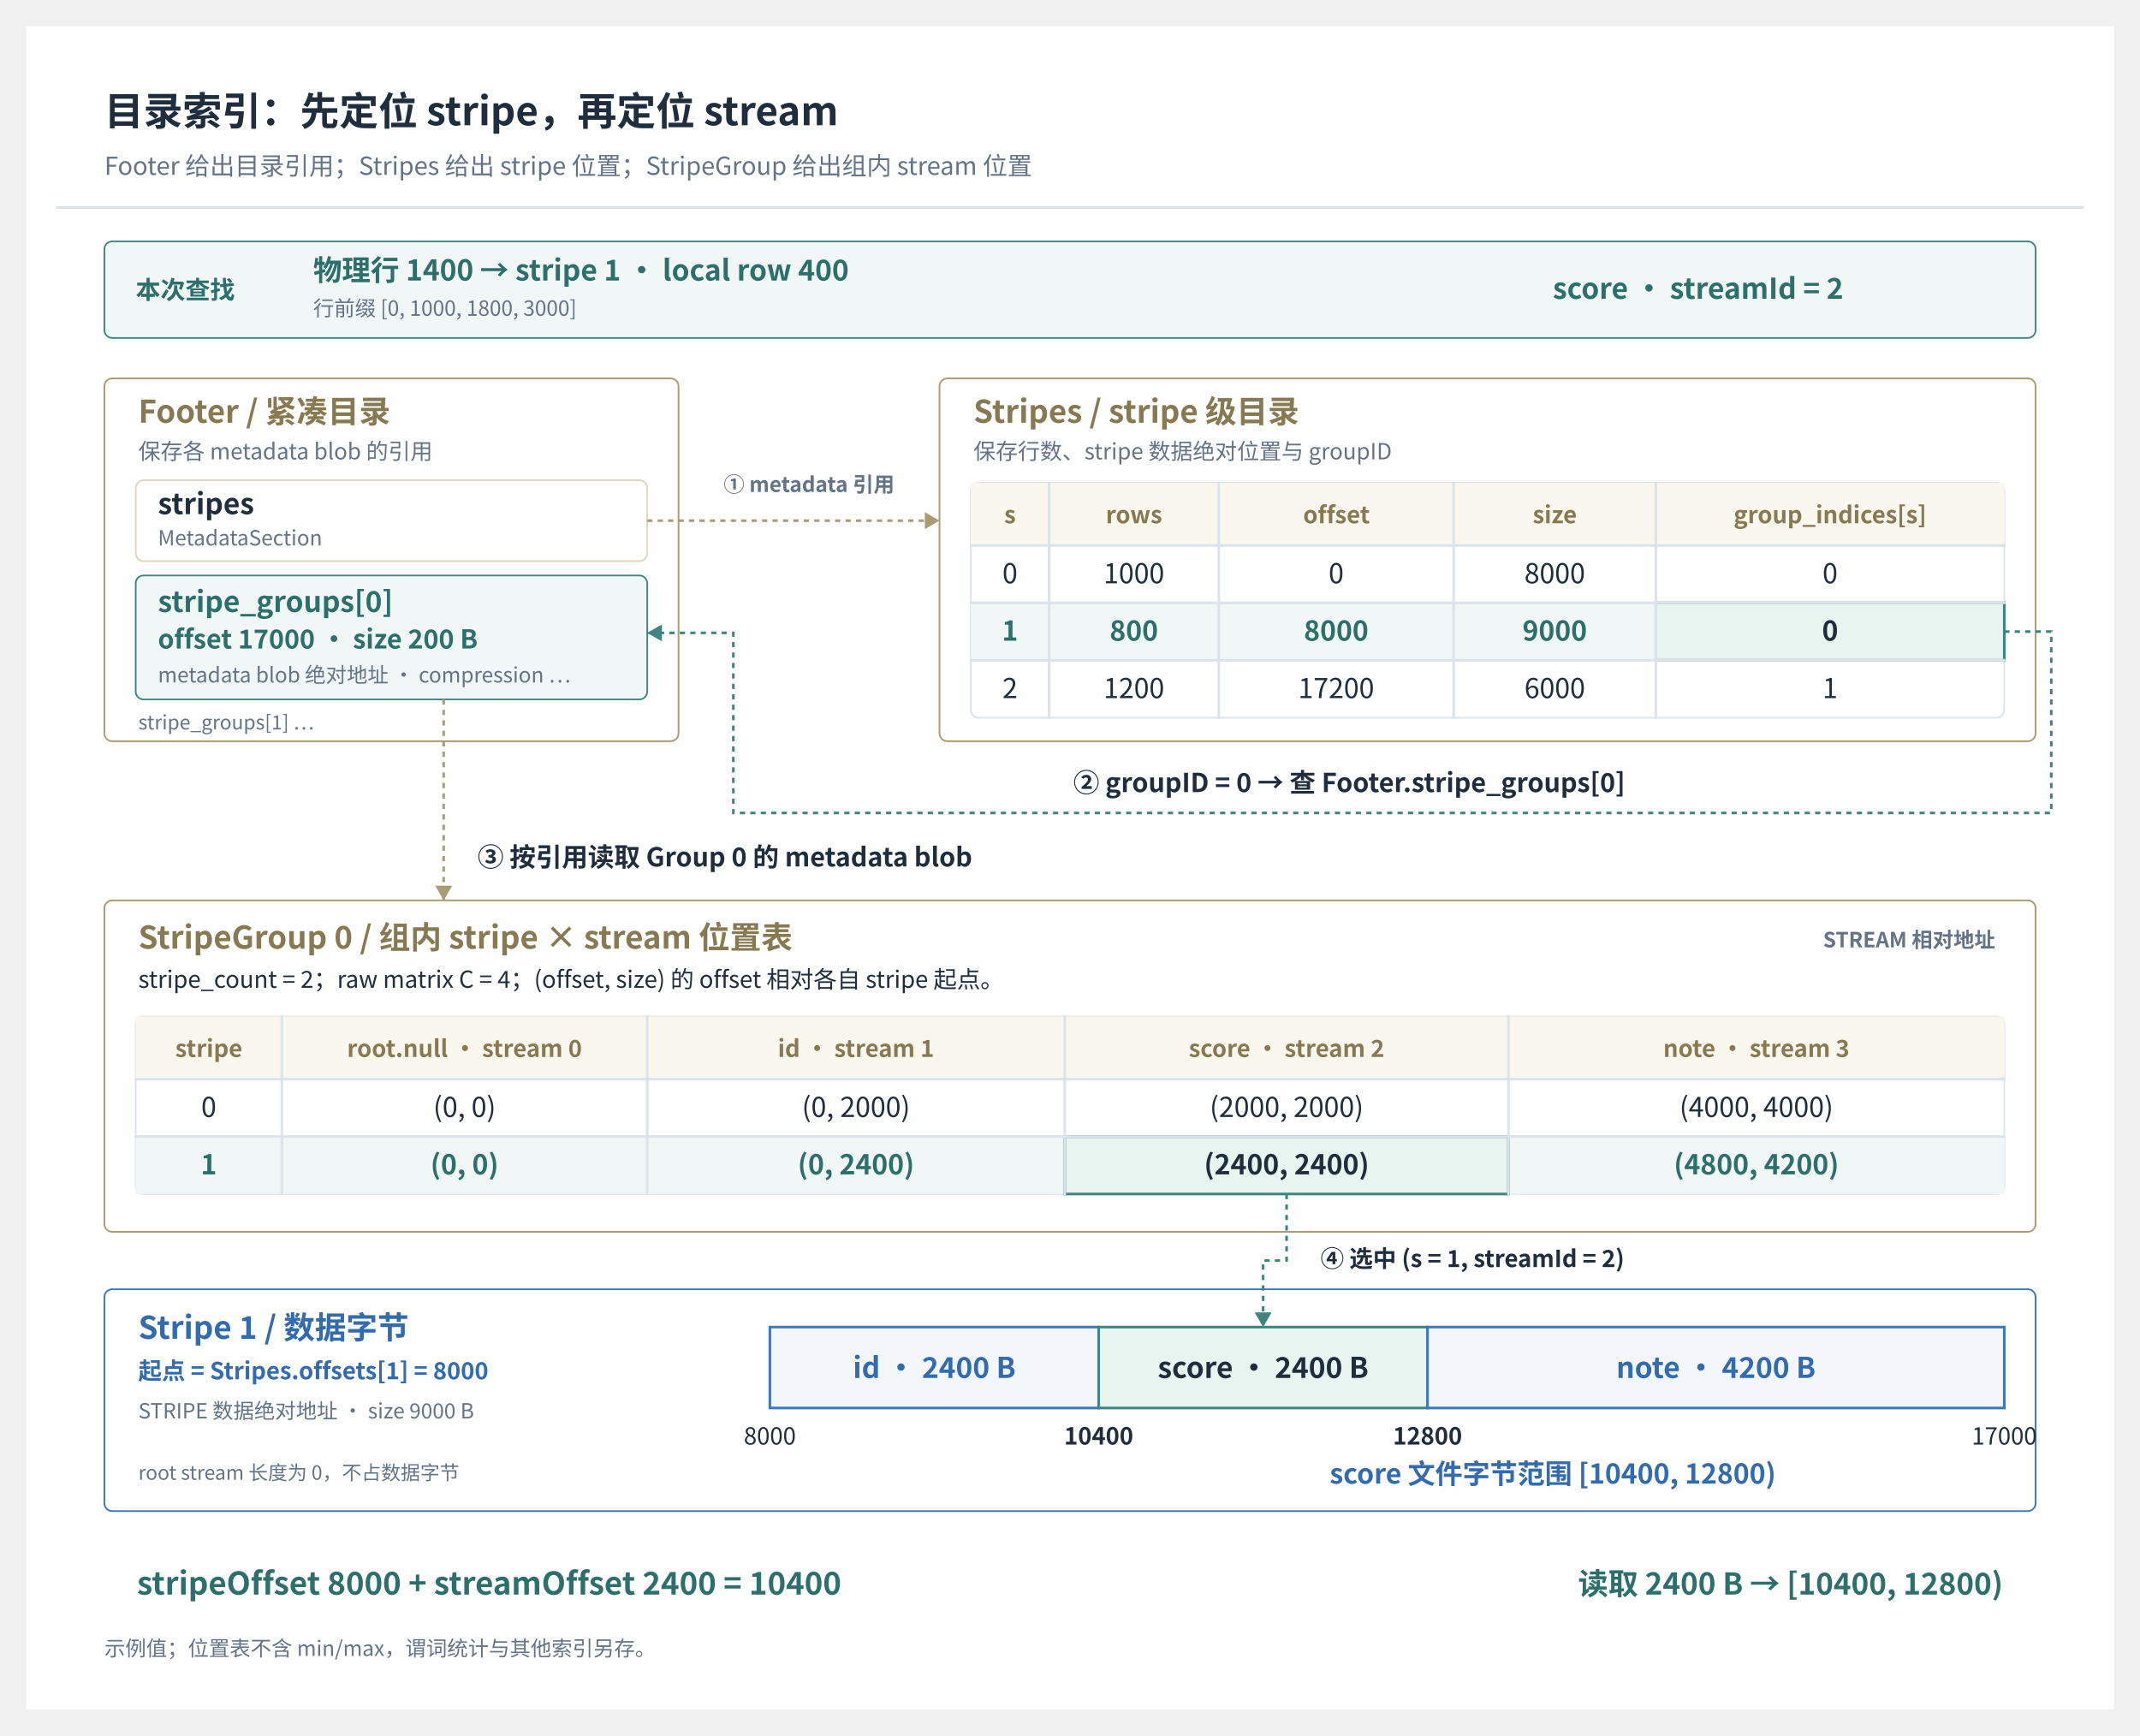
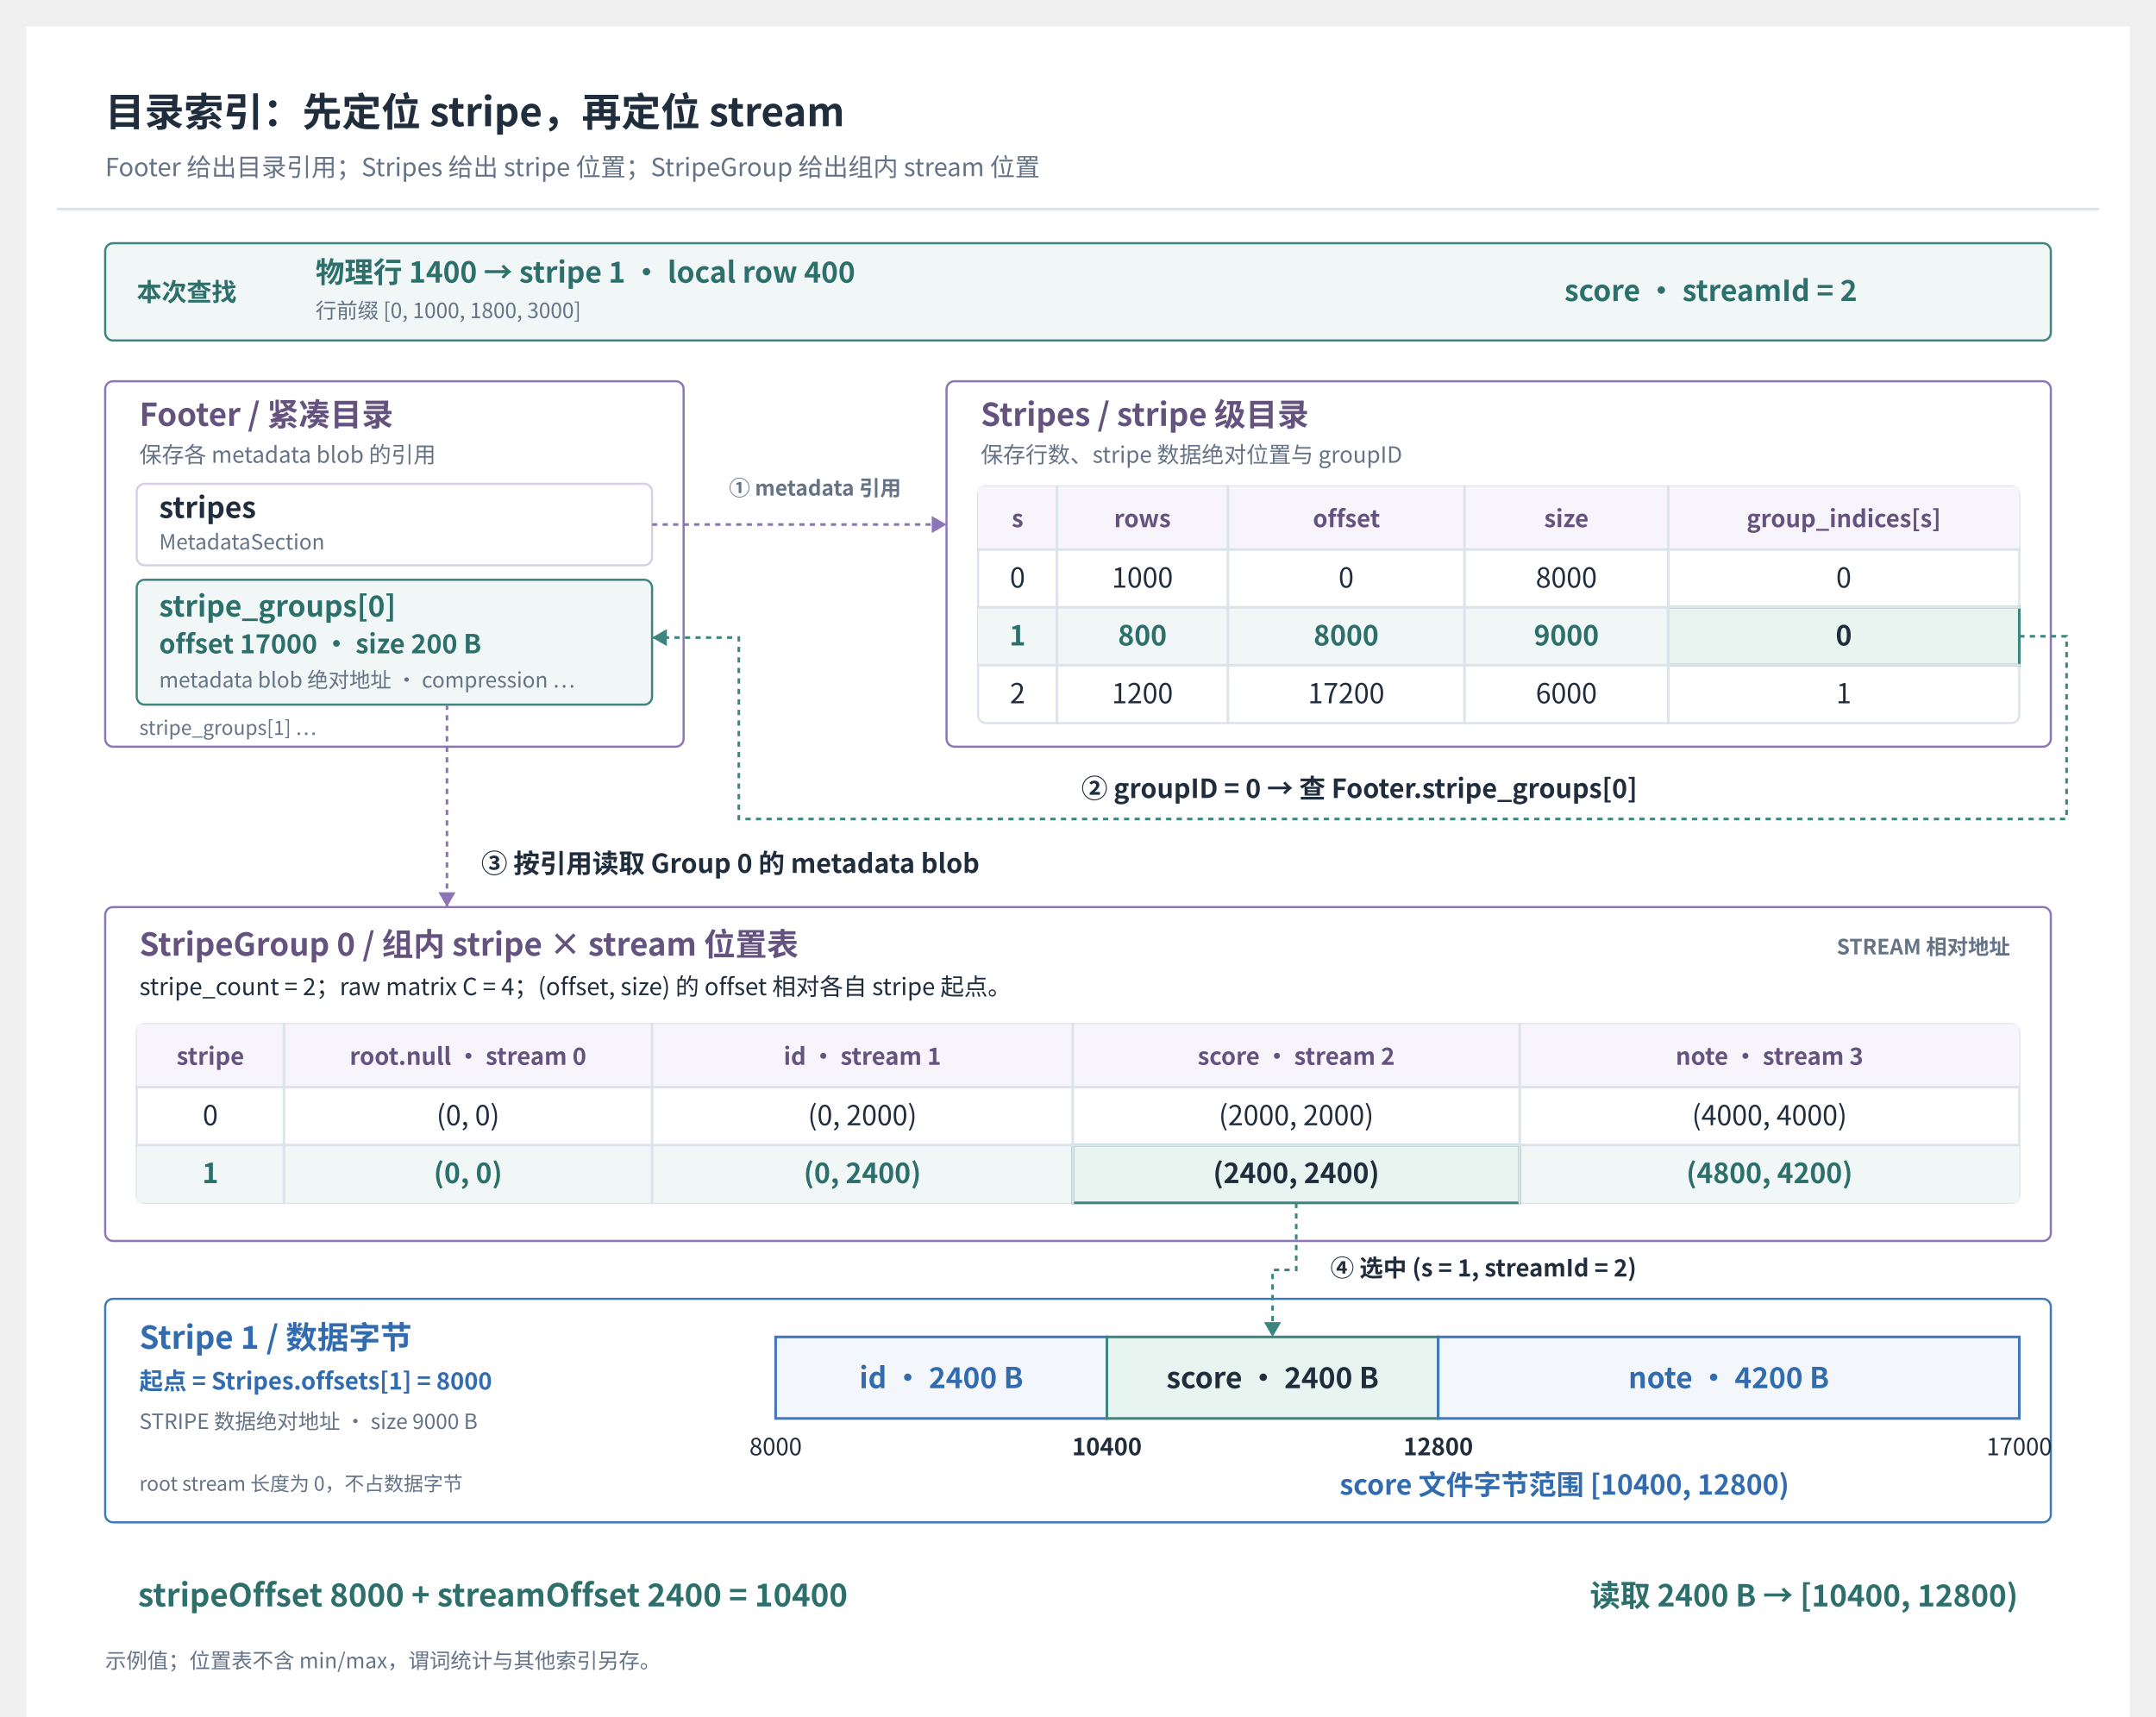
- <svg xmlns="http://www.w3.org/2000/svg" width="1640" height="1330" viewBox="-20 -20 1640 1330" role="img">
+ <svg xmlns="http://www.w3.org/2000/svg" width="1640" height="1306" viewBox="-20 -20 1640 1306" role="img">
  <defs>
    <marker id="connector-arrow-0" markerUnits="userSpaceOnUse" markerWidth="40" markerHeight="40" refX="11.258" refY="0" orient="auto" overflow="visible">
-       <path fill="#ac9c76" stroke="none" d="M 11.258 0 L 0 -6.5 L 0 6.5 Z" />
+       <path fill="#8d76b7" stroke="none" d="M 11.258 0 L 0 -6.5 L 0 6.5 Z" />
    </marker>
    <marker id="connector-arrow-1" markerUnits="userSpaceOnUse" markerWidth="40" markerHeight="40" refX="11.258" refY="0" orient="auto" overflow="visible">
      <path fill="#3e8580" stroke="none" d="M 11.258 0 L 0 -6.5 L 0 6.5 Z" />
    </marker>
    <marker id="connector-arrow-2" markerUnits="userSpaceOnUse" markerWidth="40" markerHeight="40" refX="11.258" refY="0" orient="auto" overflow="visible">
-       <path fill="#ac9c76" stroke="none" d="M 11.258 0 L 0 -6.5 L 0 6.5 Z" />
+       <path fill="#8d76b7" stroke="none" d="M 11.258 0 L 0 -6.5 L 0 6.5 Z" />
    </marker>
    <marker id="connector-arrow-3" markerUnits="userSpaceOnUse" markerWidth="40" markerHeight="40" refX="11.258" refY="0" orient="auto" overflow="visible">
      <path fill="#3e8580" stroke="none" d="M 11.258 0 L 0 -6.5 L 0 6.5 Z" />
    </marker>
  </defs>
  <g id="o1:144" transform="translate(0, 0)">
    <rect x="0" y="0" width="1600" height="1290" fill="white" stroke="none" stroke-width="0" rx="0" ry="0" />
  </g>
  <g id="o1:145" transform="translate(24, 24)">
    <rect x="0" y="0" width="1552" height="1242" fill="white" stroke="none" stroke-width="1" rx="6" ry="6" />
  </g>
  <g id="o1:146" transform="translate(25, 25)">
    <rect x="0" y="0" width="1550" height="114" fill="#ffffff" stroke="none" stroke-width="0" rx="0" ry="0" />
  </g>
  <g id="o1:147" transform="translate(60, 165)">
-     <rect x="0" y="0" width="1480" height="74" fill="#f0f7f6" stroke="#3e8580" stroke-width="1.25" rx="6" ry="6" />
+     <rect x="0" y="0" width="1480" height="74" fill="#f0f7f6" stroke="#3e8580" stroke-width="1.65" rx="6" ry="6" />
  </g>
  <g id="o1:148" transform="translate(60, 165)">
    <rect x="0" y="0" width="6" height="74" fill="none" stroke="none" stroke-width="0" rx="2" ry="2" />
  </g>
  <g id="o1:149" transform="translate(60, 270)">
-     <rect x="0" y="0" width="440" height="278" fill="white" stroke="#ac9c76" stroke-width="1.3" rx="6" ry="6" />
+     <rect x="0" y="0" width="440" height="278" fill="white" stroke="#8d76b7" stroke-width="1.65" rx="6" ry="6" />
  </g>
  <g id="o1:150" transform="translate(60, 270)">
    <rect x="0" y="0" width="6" height="278" fill="none" stroke="none" stroke-width="0" rx="2" ry="2" />
  </g>
  <g id="o1:151" transform="translate(84, 348)">
-     <rect x="0" y="0" width="392" height="62" fill="#ffffff" stroke="#ded5bd" stroke-width="1.25" rx="6" ry="6" />
+     <rect x="0" y="0" width="392" height="62" fill="#ffffff" stroke="#d8cfe6" stroke-width="1.65" rx="6" ry="6" />
  </g>
  <g id="o1:152" transform="translate(84, 421)">
-     <rect x="0" y="0" width="392" height="95" fill="#f0f7f6" stroke="#3e8580" stroke-width="1.25" rx="6" ry="6" />
+     <rect x="0" y="0" width="392" height="95" fill="#f0f7f6" stroke="#3e8580" stroke-width="1.65" rx="6" ry="6" />
  </g>
  <g id="o1:153" transform="translate(700, 270)">
-     <rect x="0" y="0" width="840" height="278" fill="white" stroke="#ac9c76" stroke-width="1.3" rx="6" ry="6" />
+     <rect x="0" y="0" width="840" height="278" fill="white" stroke="#8d76b7" stroke-width="1.65" rx="6" ry="6" />
  </g>
  <g id="o1:154" transform="translate(700, 270)">
    <rect x="0" y="0" width="6" height="278" fill="none" stroke="none" stroke-width="0" rx="2" ry="2" />
  </g>
  <g id="o1:155" transform="translate(724, 350)">
-     <rect x="0" y="0" width="792" height="180" fill="white" stroke="#dce3ea" stroke-width="1.3" rx="6" ry="6" />
+     <rect x="0" y="0" width="792" height="180" fill="white" stroke="#dce3ea" stroke-width="1.65" rx="6" ry="6" />
  </g>
  <g id="o1:156" transform="translate(724, 350)">
-     <rect x="0" y="0" width="792" height="48" fill="#faf7ef" stroke="none" stroke-width="0" rx="0" ry="0" />
+     <rect x="0" y="0" width="792" height="48" fill="#f7f4fb" stroke="none" stroke-width="0" rx="0" ry="0" />
  </g>
  <g id="o1:157" transform="translate(724, 442)">
    <rect x="0" y="0" width="792" height="44" fill="#f0f7f6" stroke="none" stroke-width="0" rx="0" ry="0" />
  </g>
  <g id="o1:158" transform="translate(1249, 442)">
    <rect x="0" y="0" width="267" height="44" fill="#e8f4ef" stroke="#3e8580" stroke-width="2.0" rx="0" ry="0" />
  </g>
  <g id="o1:159" transform="translate(60, 670)">
-     <rect x="0" y="0" width="1480" height="254" fill="white" stroke="#ac9c76" stroke-width="1.3" rx="6" ry="6" />
+     <rect x="0" y="0" width="1480" height="254" fill="white" stroke="#8d76b7" stroke-width="1.65" rx="6" ry="6" />
  </g>
  <g id="o1:160" transform="translate(60, 670)">
    <rect x="0" y="0" width="6" height="254" fill="none" stroke="none" stroke-width="0" rx="2" ry="2" />
  </g>
  <g id="o1:161" transform="translate(84, 759)">
-     <rect x="0" y="0" width="1432" height="136" fill="white" stroke="#dce3ea" stroke-width="1.3" rx="6" ry="6" />
+     <rect x="0" y="0" width="1432" height="136" fill="white" stroke="#dce3ea" stroke-width="1.65" rx="6" ry="6" />
  </g>
  <g id="o1:162" transform="translate(84, 759)">
-     <rect x="0" y="0" width="1432" height="48" fill="#faf7ef" stroke="none" stroke-width="0" rx="0" ry="0" />
+     <rect x="0" y="0" width="1432" height="48" fill="#f7f4fb" stroke="none" stroke-width="0" rx="0" ry="0" />
  </g>
  <g id="o1:163" transform="translate(84, 851)">
    <rect x="0" y="0" width="1432" height="44" fill="#f0f7f6" stroke="none" stroke-width="0" rx="0" ry="0" />
  </g>
  <g id="o1:164" transform="translate(796, 851)">
    <rect x="0" y="0" width="340" height="44" fill="#e8f4ef" stroke="#3e8580" stroke-width="2.0" rx="0" ry="0" />
  </g>
  <g id="o1:165" transform="translate(60, 968)">
-     <rect x="0" y="0" width="1480" height="170" fill="white" stroke="#4078bd" stroke-width="1.3" rx="6" ry="6" />
+     <rect x="0" y="0" width="1480" height="170" fill="white" stroke="#4078bd" stroke-width="1.65" rx="6" ry="6" />
  </g>
  <g id="o1:166" transform="translate(60, 968)">
    <rect x="0" y="0" width="6" height="170" fill="none" stroke="none" stroke-width="0" rx="2" ry="2" />
  </g>
  <g id="o1:167" transform="translate(570, 997)">
    <rect x="0" y="0" width="252" height="62" fill="#f3f7fc" stroke="#4078bd" stroke-width="2.0" rx="0" ry="0" />
  </g>
  <g id="o1:168" transform="translate(822, 997)">
    <rect x="0" y="0" width="252" height="62" fill="#e8f4ef" stroke="#3e8580" stroke-width="2.0" rx="0" ry="0" />
  </g>
  <g id="o1:169" transform="translate(1074, 997)">
    <rect x="0" y="0" width="442" height="62" fill="#f3f7fc" stroke="#4078bd" stroke-width="2.0" rx="0" ry="0" />
  </g>
  <g id="o1:170" transform="translate(60, 1161)">
    <rect x="0" y="0" width="1480" height="63" fill="white" stroke="none" stroke-width="1" rx="6" ry="6" />
  </g>
  <g id="o1:171" transform="translate(60, 1161)">
    <rect x="0" y="0" width="6" height="63" fill="none" stroke="none" stroke-width="0" rx="2" ry="2" />
  </g>
  <g id="c1:119" transform="translate(24, 139)">
    <path fill="none" stroke="#dce3ea" stroke-width="2.0" stroke-linecap="round" stroke-linejoin="round" d="M 0 0 L 1552 0" />
  </g>
  <g id="c1:120" transform="translate(724, 398)">
    <path fill="none" stroke="#dce3ea" stroke-width="2.0" stroke-linecap="round" stroke-linejoin="round" d="M 0 0 L 792 0" />
  </g>
  <g id="c1:121" transform="translate(724, 442)">
    <path fill="none" stroke="#dce3ea" stroke-width="2.0" stroke-linecap="round" stroke-linejoin="round" d="M 0 0 L 792 0" />
  </g>
  <g id="c1:122" transform="translate(724, 486)">
    <path fill="none" stroke="#dce3ea" stroke-width="2.0" stroke-linecap="round" stroke-linejoin="round" d="M 0 0 L 792 0" />
  </g>
  <g id="c1:123" transform="translate(784, 350)">
    <path fill="none" stroke="#dce3ea" stroke-width="2.0" stroke-linecap="round" stroke-linejoin="round" d="M 0 0 L 0 180" />
  </g>
  <g id="c1:124" transform="translate(914, 350)">
    <path fill="none" stroke="#dce3ea" stroke-width="2.0" stroke-linecap="round" stroke-linejoin="round" d="M 0 0 L 0 180" />
  </g>
  <g id="c1:125" transform="translate(1094, 350)">
    <path fill="none" stroke="#dce3ea" stroke-width="2.0" stroke-linecap="round" stroke-linejoin="round" d="M 0 0 L 0 180" />
  </g>
  <g id="c1:126" transform="translate(1249, 350)">
    <path fill="none" stroke="#dce3ea" stroke-width="2.0" stroke-linecap="round" stroke-linejoin="round" d="M 0 0 L 0 180" />
  </g>
  <g id="c1:127" transform="translate(476, 379)">
-     <path fill="none" stroke="#ac9c76" stroke-width="2.0" stroke-dasharray="4 4" marker-end="url(#connector-arrow-0)" d="M 0 0 L 224 0" />
+     <path fill="none" stroke="#8d76b7" stroke-width="2.0" stroke-dasharray="4 4" marker-end="url(#connector-arrow-0)" d="M 0 0 L 224 0" />
  </g>
  <g id="c1:128" transform="translate(476, 464)">
    <path fill="none" stroke="#3e8580" stroke-width="2.0" stroke-dasharray="4 4" marker-end="url(#connector-arrow-1)" d="M 1040 0 L 1076 0 L 1076 139 L 66 139 L 66 1 L 0 1" />
  </g>
  <g id="c1:129" transform="translate(320, 516)">
-     <path fill="none" stroke="#ac9c76" stroke-width="2.0" stroke-dasharray="4 4" marker-end="url(#connector-arrow-2)" d="M 0 0 L 0 154" />
+     <path fill="none" stroke="#8d76b7" stroke-width="2.0" stroke-dasharray="4 4" marker-end="url(#connector-arrow-2)" d="M 0 0 L 0 154" />
  </g>
  <g id="c1:130" transform="translate(84, 807)">
    <path fill="none" stroke="#dce3ea" stroke-width="2.0" stroke-linecap="round" stroke-linejoin="round" d="M 0 0 L 1432 0" />
  </g>
  <g id="c1:131" transform="translate(84, 851)">
    <path fill="none" stroke="#dce3ea" stroke-width="2.0" stroke-linecap="round" stroke-linejoin="round" d="M 0 0 L 1432 0" />
  </g>
  <g id="c1:132" transform="translate(196, 759)">
    <path fill="none" stroke="#dce3ea" stroke-width="2.0" stroke-linecap="round" stroke-linejoin="round" d="M 0 0 L 0 136" />
  </g>
  <g id="c1:133" transform="translate(476, 759)">
    <path fill="none" stroke="#dce3ea" stroke-width="2.0" stroke-linecap="round" stroke-linejoin="round" d="M 0 0 L 0 136" />
  </g>
  <g id="c1:134" transform="translate(796, 759)">
    <path fill="none" stroke="#dce3ea" stroke-width="2.0" stroke-linecap="round" stroke-linejoin="round" d="M 0 0 L 0 136" />
  </g>
  <g id="c1:135" transform="translate(1136, 759)">
    <path fill="none" stroke="#dce3ea" stroke-width="2.0" stroke-linecap="round" stroke-linejoin="round" d="M 0 0 L 0 136" />
  </g>
  <g id="c1:136" transform="translate(948, 895)">
    <path fill="none" stroke="#3e8580" stroke-width="2.0" stroke-dasharray="4 4" marker-end="url(#connector-arrow-3)" d="M 18 0 L 18 51 L 0 51 L 0 102" />
  </g>
  <g id="a1:459" transform="translate(60, 40.705)">
    <text font-size="30" font-family="Noto Sans SC, Noto Sans CJK SC, Inter, Arial, sans-serif" font-weight="bold" fill="#1f2d3d" text-anchor="start" dominant-baseline="alphabetic" x="0">
      <tspan x="0" y="35.295">
        <tspan x="0" text-anchor="start">目录索引：先定位 stripe，再定位 stream</tspan>
      </tspan>
    </text>
  </g>
  <g id="a1:460" transform="translate(60, 91.6465)">
    <text font-size="19" font-family="Noto Sans SC, Noto Sans CJK SC, Inter, Arial, sans-serif" font-weight="normal" fill="#657386" text-anchor="start" dominant-baseline="alphabetic" x="0">
      <tspan x="0" y="22.354">
        <tspan x="0" text-anchor="start">Footer 给出目录引用；Stripes 给出 stripe 位置；StripeGroup 给出组内 stream 位置</tspan>
      </tspan>
    </text>
  </g>
  <g id="a1:461" transform="translate(84, 186.6465)">
    <text font-size="19" font-family="Noto Sans SC, Noto Sans CJK SC, Inter, Arial, sans-serif" font-weight="bold" fill="#2c6f6b" text-anchor="start" dominant-baseline="alphabetic" x="0">
      <tspan x="0" y="22.354">
        <tspan x="0" text-anchor="start">本次查找</tspan>
      </tspan>
    </text>
  </g>
  <g id="a1:462" transform="translate(220, 169.117)">
    <text font-size="22" font-family="Noto Sans SC, Noto Sans CJK SC, Inter, Arial, sans-serif" font-weight="bold" fill="#2c6f6b" text-anchor="start" dominant-baseline="alphabetic" x="0">
      <tspan x="0" y="25.883">
        <tspan x="0" text-anchor="start">物理行 1400 → stripe 1 · local row 400</tspan>
      </tspan>
    </text>
  </g>
  <g id="a1:463" transform="translate(220, 203.176)">
    <text font-size="16" font-family="Noto Sans SC, Noto Sans CJK SC, Inter, Arial, sans-serif" font-weight="normal" fill="#657386" text-anchor="start" dominant-baseline="alphabetic" x="0">
      <tspan x="0" y="18.824">
        <tspan x="0" text-anchor="start">行前缀 [0, 1000, 1800, 3000]</tspan>
      </tspan>
    </text>
  </g>
  <g id="a1:464" transform="translate(1170, 183.117)">
    <text font-size="22" font-family="Noto Sans SC, Noto Sans CJK SC, Inter, Arial, sans-serif" font-weight="bold" fill="#2c6f6b" text-anchor="start" dominant-baseline="alphabetic" x="0">
      <tspan x="0" y="25.883">
        <tspan x="0" text-anchor="start">score · streamId = 2</tspan>
      </tspan>
    </text>
  </g>
  <g id="a1:465" transform="translate(86, 275.764)">
-     <text font-size="24" font-family="Noto Sans SC, Noto Sans CJK SC, Inter, Arial, sans-serif" font-weight="bold" fill="#877951" text-anchor="start" dominant-baseline="alphabetic" x="0">
+     <text font-size="24" font-family="Noto Sans SC, Noto Sans CJK SC, Inter, Arial, sans-serif" font-weight="bold" fill="#65537f" text-anchor="start" dominant-baseline="alphabetic" x="0">
      <tspan x="0" y="28.236">
        <tspan x="0" text-anchor="start">Footer / 紧凑目录</tspan>
      </tspan>
    </text>
  </g>
  <g id="a1:466" transform="translate(86, 311.9995)">
    <text font-size="17" font-family="Noto Sans SC, Noto Sans CJK SC, Inter, Arial, sans-serif" font-weight="normal" fill="#657386" text-anchor="start" dominant-baseline="alphabetic" x="0">
      <tspan x="0" y="20.001">
        <tspan x="0" text-anchor="start">保存各 metadata blob 的引用</tspan>
      </tspan>
    </text>
  </g>
  <g id="a1:467" transform="translate(101, 348.117)">
    <text font-size="22" font-family="Noto Sans SC, Noto Sans CJK SC, Inter, Arial, sans-serif" font-weight="bold" fill="#1f2d3d" text-anchor="start" dominant-baseline="alphabetic" x="0">
      <tspan x="0" y="25.883">
        <tspan x="0" text-anchor="start">stripes</tspan>
      </tspan>
    </text>
  </g>
  <g id="a1:468" transform="translate(101, 379.176)">
    <text font-size="16" font-family="Noto Sans SC, Noto Sans CJK SC, Inter, Arial, sans-serif" font-weight="normal" fill="#657386" text-anchor="start" dominant-baseline="alphabetic" x="0">
      <tspan x="0" y="18.824">
        <tspan x="0" text-anchor="start">MetadataSection</tspan>
      </tspan>
    </text>
  </g>
  <g id="a1:469" transform="translate(101, 423.117)">
    <text font-size="22" font-family="Noto Sans SC, Noto Sans CJK SC, Inter, Arial, sans-serif" font-weight="bold" fill="#2c6f6b" text-anchor="start" dominant-baseline="alphabetic" x="0">
      <tspan x="0" y="25.883">
        <tspan x="0" text-anchor="start">stripe_groups[0]</tspan>
      </tspan>
    </text>
  </g>
  <g id="a1:470" transform="translate(101, 453.47)">
    <text font-size="20" font-family="Noto Sans SC, Noto Sans CJK SC, Inter, Arial, sans-serif" font-weight="bold" fill="#2c6f6b" text-anchor="start" dominant-baseline="alphabetic" x="0">
      <tspan x="0" y="23.53">
        <tspan x="0" text-anchor="start">offset 17000 · size 200 B</tspan>
      </tspan>
    </text>
  </g>
  <g id="a1:471" transform="translate(101, 484.176)">
    <text font-size="16" font-family="Noto Sans SC, Noto Sans CJK SC, Inter, Arial, sans-serif" font-weight="normal" fill="#657386" text-anchor="start" dominant-baseline="alphabetic" x="0">
      <tspan x="0" y="18.824">
        <tspan x="0" text-anchor="start">metadata blob 绝对地址 · compression …</tspan>
      </tspan>
    </text>
  </g>
  <g id="a1:472" transform="translate(86, 521.3525)">
    <text font-size="15" font-family="Noto Sans SC, Noto Sans CJK SC, Inter, Arial, sans-serif" font-weight="normal" fill="#657386" text-anchor="start" dominant-baseline="alphabetic" x="0">
      <tspan x="0" y="17.648">
        <tspan x="0" text-anchor="start">stripe_groups[1] …</tspan>
      </tspan>
    </text>
  </g>
  <g id="a1:473" transform="translate(726, 275.764)">
-     <text font-size="24" font-family="Noto Sans SC, Noto Sans CJK SC, Inter, Arial, sans-serif" font-weight="bold" fill="#877951" text-anchor="start" dominant-baseline="alphabetic" x="0">
+     <text font-size="24" font-family="Noto Sans SC, Noto Sans CJK SC, Inter, Arial, sans-serif" font-weight="bold" fill="#65537f" text-anchor="start" dominant-baseline="alphabetic" x="0">
      <tspan x="0" y="28.236">
        <tspan x="0" text-anchor="start">Stripes / stripe 级目录</tspan>
      </tspan>
    </text>
  </g>
  <g id="a1:474" transform="translate(726, 311.9995)">
    <text font-size="17" font-family="Noto Sans SC, Noto Sans CJK SC, Inter, Arial, sans-serif" font-weight="normal" fill="#657386" text-anchor="start" dominant-baseline="alphabetic" x="0">
      <tspan x="0" y="20.001">
        <tspan x="0" text-anchor="start">保存行数、stripe 数据绝对位置与 groupID</tspan>
      </tspan>
    </text>
  </g>
  <g id="a1:475" transform="translate(732, 359.823)">
-     <text font-size="18" font-family="Noto Sans SC, Noto Sans CJK SC, Inter, Arial, sans-serif" font-weight="bold" fill="#877951" text-anchor="middle" dominant-baseline="alphabetic" x="22">
+     <text font-size="18" font-family="Noto Sans SC, Noto Sans CJK SC, Inter, Arial, sans-serif" font-weight="bold" fill="#65537f" text-anchor="middle" dominant-baseline="alphabetic" x="22">
      <tspan x="22" y="21.177">
        <tspan x="17.545" text-anchor="start">s</tspan>
      </tspan>
    </text>
  </g>
  <g id="a1:476" transform="translate(792, 359.823)">
-     <text font-size="18" font-family="Noto Sans SC, Noto Sans CJK SC, Inter, Arial, sans-serif" font-weight="bold" fill="#877951" text-anchor="middle" dominant-baseline="alphabetic" x="57">
+     <text font-size="18" font-family="Noto Sans SC, Noto Sans CJK SC, Inter, Arial, sans-serif" font-weight="bold" fill="#65537f" text-anchor="middle" dominant-baseline="alphabetic" x="57">
      <tspan x="57" y="21.177">
        <tspan x="35.4" text-anchor="start">rows</tspan>
      </tspan>
    </text>
  </g>
  <g id="a1:477" transform="translate(922, 359.823)">
-     <text font-size="18" font-family="Noto Sans SC, Noto Sans CJK SC, Inter, Arial, sans-serif" font-weight="bold" fill="#877951" text-anchor="middle" dominant-baseline="alphabetic" x="82">
+     <text font-size="18" font-family="Noto Sans SC, Noto Sans CJK SC, Inter, Arial, sans-serif" font-weight="bold" fill="#65537f" text-anchor="middle" dominant-baseline="alphabetic" x="82">
      <tspan x="82" y="21.177">
        <tspan x="56.64" text-anchor="start">offset</tspan>
      </tspan>
    </text>
  </g>
  <g id="a1:478" transform="translate(1102, 359.823)">
-     <text font-size="18" font-family="Noto Sans SC, Noto Sans CJK SC, Inter, Arial, sans-serif" font-weight="bold" fill="#877951" text-anchor="middle" dominant-baseline="alphabetic" x="69.5">
+     <text font-size="18" font-family="Noto Sans SC, Noto Sans CJK SC, Inter, Arial, sans-serif" font-weight="bold" fill="#65537f" text-anchor="middle" dominant-baseline="alphabetic" x="69.5">
      <tspan x="69.5" y="21.177">
        <tspan x="52.59" text-anchor="start">size</tspan>
      </tspan>
    </text>
  </g>
  <g id="a1:479" transform="translate(1257, 359.823)">
-     <text font-size="18" font-family="Noto Sans SC, Noto Sans CJK SC, Inter, Arial, sans-serif" font-weight="bold" fill="#877951" text-anchor="middle" dominant-baseline="alphabetic" x="125.5">
+     <text font-size="18" font-family="Noto Sans SC, Noto Sans CJK SC, Inter, Arial, sans-serif" font-weight="bold" fill="#65537f" text-anchor="middle" dominant-baseline="alphabetic" x="125.5">
      <tspan x="125.5" y="21.177">
        <tspan x="51.59" text-anchor="start">group_indices[s]</tspan>
      </tspan>
    </text>
  </g>
  <g id="a1:480" transform="translate(732, 402.2935)">
    <text font-size="21" font-family="Noto Sans SC, Noto Sans CJK SC, Inter, Arial, sans-serif" font-weight="normal" fill="#1f2d3d" text-anchor="middle" dominant-baseline="alphabetic" x="22">
      <tspan x="22" y="24.707">
        <tspan x="16.175" text-anchor="start">0</tspan>
      </tspan>
    </text>
  </g>
  <g id="a1:481" transform="translate(792, 402.2935)">
    <text font-size="21" font-family="Noto Sans SC, Noto Sans CJK SC, Inter, Arial, sans-serif" font-weight="normal" fill="#1f2d3d" text-anchor="middle" dominant-baseline="alphabetic" x="57">
      <tspan x="57" y="24.707">
        <tspan x="33.69" text-anchor="start">1000</tspan>
      </tspan>
    </text>
  </g>
  <g id="a1:482" transform="translate(922, 402.2935)">
    <text font-size="21" font-family="Noto Sans SC, Noto Sans CJK SC, Inter, Arial, sans-serif" font-weight="normal" fill="#1f2d3d" text-anchor="middle" dominant-baseline="alphabetic" x="82">
      <tspan x="82" y="24.707">
        <tspan x="76.175" text-anchor="start">0</tspan>
      </tspan>
    </text>
  </g>
  <g id="a1:483" transform="translate(1102, 402.2935)">
    <text font-size="21" font-family="Noto Sans SC, Noto Sans CJK SC, Inter, Arial, sans-serif" font-weight="normal" fill="#1f2d3d" text-anchor="middle" dominant-baseline="alphabetic" x="69.5">
      <tspan x="69.5" y="24.707">
        <tspan x="46.19" text-anchor="start">8000</tspan>
      </tspan>
    </text>
  </g>
  <g id="a1:484" transform="translate(1257, 402.2935)">
    <text font-size="21" font-family="Noto Sans SC, Noto Sans CJK SC, Inter, Arial, sans-serif" font-weight="normal" fill="#1f2d3d" text-anchor="middle" dominant-baseline="alphabetic" x="125.5">
      <tspan x="125.5" y="24.707">
        <tspan x="119.675" text-anchor="start">0</tspan>
      </tspan>
    </text>
  </g>
  <g id="a1:485" transform="translate(732, 446.2935)">
    <text font-size="21" font-family="Noto Sans SC, Noto Sans CJK SC, Inter, Arial, sans-serif" font-weight="bold" fill="#2c6f6b" text-anchor="middle" dominant-baseline="alphabetic" x="22">
      <tspan x="22" y="24.707">
        <tspan x="15.805" text-anchor="start">1</tspan>
      </tspan>
    </text>
  </g>
  <g id="a1:486" transform="translate(792, 446.2935)">
    <text font-size="21" font-family="Noto Sans SC, Noto Sans CJK SC, Inter, Arial, sans-serif" font-weight="bold" fill="#2c6f6b" text-anchor="middle" dominant-baseline="alphabetic" x="57">
      <tspan x="57" y="24.707">
        <tspan x="38.415" text-anchor="start">800</tspan>
      </tspan>
    </text>
  </g>
  <g id="a1:487" transform="translate(922, 446.2935)">
    <text font-size="21" font-family="Noto Sans SC, Noto Sans CJK SC, Inter, Arial, sans-serif" font-weight="bold" fill="#2c6f6b" text-anchor="middle" dominant-baseline="alphabetic" x="82">
      <tspan x="82" y="24.707">
        <tspan x="57.22" text-anchor="start">8000</tspan>
      </tspan>
    </text>
  </g>
  <g id="a1:488" transform="translate(1102, 446.2935)">
    <text font-size="21" font-family="Noto Sans SC, Noto Sans CJK SC, Inter, Arial, sans-serif" font-weight="bold" fill="#2c6f6b" text-anchor="middle" dominant-baseline="alphabetic" x="69.5">
      <tspan x="69.5" y="24.707">
        <tspan x="44.72" text-anchor="start">9000</tspan>
      </tspan>
    </text>
  </g>
  <g id="a1:489" transform="translate(1257, 446.2935)">
    <text font-size="21" font-family="Noto Sans SC, Noto Sans CJK SC, Inter, Arial, sans-serif" font-weight="bold" fill="#1f2d3d" text-anchor="middle" dominant-baseline="alphabetic" x="125.5">
      <tspan x="125.5" y="24.707">
        <tspan x="119.305" text-anchor="start">0</tspan>
      </tspan>
    </text>
  </g>
  <g id="a1:490" transform="translate(732, 490.2935)">
    <text font-size="21" font-family="Noto Sans SC, Noto Sans CJK SC, Inter, Arial, sans-serif" font-weight="normal" fill="#1f2d3d" text-anchor="middle" dominant-baseline="alphabetic" x="22">
      <tspan x="22" y="24.707">
        <tspan x="16.175" text-anchor="start">2</tspan>
      </tspan>
    </text>
  </g>
  <g id="a1:491" transform="translate(792, 490.2935)">
    <text font-size="21" font-family="Noto Sans SC, Noto Sans CJK SC, Inter, Arial, sans-serif" font-weight="normal" fill="#1f2d3d" text-anchor="middle" dominant-baseline="alphabetic" x="57">
      <tspan x="57" y="24.707">
        <tspan x="33.69" text-anchor="start">1200</tspan>
      </tspan>
    </text>
  </g>
  <g id="a1:492" transform="translate(922, 490.2935)">
    <text font-size="21" font-family="Noto Sans SC, Noto Sans CJK SC, Inter, Arial, sans-serif" font-weight="normal" fill="#1f2d3d" text-anchor="middle" dominant-baseline="alphabetic" x="82">
      <tspan x="82" y="24.707">
        <tspan x="52.865" text-anchor="start">17200</tspan>
      </tspan>
    </text>
  </g>
  <g id="a1:493" transform="translate(1102, 490.2935)">
    <text font-size="21" font-family="Noto Sans SC, Noto Sans CJK SC, Inter, Arial, sans-serif" font-weight="normal" fill="#1f2d3d" text-anchor="middle" dominant-baseline="alphabetic" x="69.5">
      <tspan x="69.5" y="24.707">
        <tspan x="46.19" text-anchor="start">6000</tspan>
      </tspan>
    </text>
  </g>
  <g id="a1:494" transform="translate(1257, 490.2935)">
    <text font-size="21" font-family="Noto Sans SC, Noto Sans CJK SC, Inter, Arial, sans-serif" font-weight="normal" fill="#1f2d3d" text-anchor="middle" dominant-baseline="alphabetic" x="125.5">
      <tspan x="125.5" y="24.707">
        <tspan x="119.675" text-anchor="start">1</tspan>
      </tspan>
    </text>
  </g>
  <g id="a1:495" transform="translate(500, 338.176)">
    <text font-size="16" font-family="Noto Sans SC, Noto Sans CJK SC, Inter, Arial, sans-serif" font-weight="bold" fill="#657386" text-anchor="middle" dominant-baseline="alphabetic" x="100">
      <tspan x="100" y="18.824">
        <tspan x="34.555" text-anchor="start">① metadata 引用</tspan>
      </tspan>
    </text>
  </g>
  <g id="a1:496" transform="translate(550, 563.47)">
    <text font-size="20" font-family="Noto Sans SC, Noto Sans CJK SC, Inter, Arial, sans-serif" font-weight="bold" fill="#1f2d3d" text-anchor="middle" dominant-baseline="alphabetic" x="464">
      <tspan x="464" y="23.53">
        <tspan x="252.53" text-anchor="start">② groupID = 0 → 查 Footer.stripe_groups[0]</tspan>
      </tspan>
    </text>
  </g>
  <g id="a1:497" transform="translate(346, 620.47)">
    <text font-size="20" font-family="Noto Sans SC, Noto Sans CJK SC, Inter, Arial, sans-serif" font-weight="bold" fill="#1f2d3d" text-anchor="start" dominant-baseline="alphabetic" x="0">
      <tspan x="0" y="23.53">
        <tspan x="0" text-anchor="start">③ 按引用读取 Group 0 的 metadata blob</tspan>
      </tspan>
    </text>
  </g>
  <g id="a1:498" transform="translate(86, 678.764)">
-     <text font-size="24" font-family="Noto Sans SC, Noto Sans CJK SC, Inter, Arial, sans-serif" font-weight="bold" fill="#877951" text-anchor="start" dominant-baseline="alphabetic" x="0">
+     <text font-size="24" font-family="Noto Sans SC, Noto Sans CJK SC, Inter, Arial, sans-serif" font-weight="bold" fill="#65537f" text-anchor="start" dominant-baseline="alphabetic" x="0">
      <tspan x="0" y="28.236">
        <tspan x="0" text-anchor="start">StripeGroup 0 / 组内 stripe × stream 位置表</tspan>
      </tspan>
    </text>
  </g>
  <g id="a1:499" transform="translate(86, 715.823)">
    <text font-size="18" font-family="Noto Sans SC, Noto Sans CJK SC, Inter, Arial, sans-serif" font-weight="normal" fill="#1f2d3d" text-anchor="start" dominant-baseline="alphabetic" x="0">
      <tspan x="0" y="21.177">
        <tspan x="0" text-anchor="start">stripe_count = 2；raw matrix C = 4；(offset, size) 的 offset 相对各自 stripe 起点。</tspan>
      </tspan>
    </text>
  </g>
  <g id="a1:500" transform="translate(1249, 687.176)">
    <text font-size="16" font-family="Noto Sans SC, Noto Sans CJK SC, Inter, Arial, sans-serif" font-weight="bold" fill="#657386" text-anchor="end" dominant-baseline="alphabetic" x="260">
      <tspan x="260" y="18.824">
        <tspan x="128.1" text-anchor="start">STREAM 相对地址</tspan>
      </tspan>
    </text>
  </g>
  <g id="a1:501" transform="translate(92, 768.823)">
-     <text font-size="18" font-family="Noto Sans SC, Noto Sans CJK SC, Inter, Arial, sans-serif" font-weight="bold" fill="#877951" text-anchor="middle" dominant-baseline="alphabetic" x="48">
+     <text font-size="18" font-family="Noto Sans SC, Noto Sans CJK SC, Inter, Arial, sans-serif" font-weight="bold" fill="#65537f" text-anchor="middle" dominant-baseline="alphabetic" x="48">
      <tspan x="48" y="21.177">
        <tspan x="22.28" text-anchor="start">stripe</tspan>
      </tspan>
    </text>
  </g>
  <g id="a1:502" transform="translate(204, 768.823)">
-     <text font-size="18" font-family="Noto Sans SC, Noto Sans CJK SC, Inter, Arial, sans-serif" font-weight="bold" fill="#877951" text-anchor="middle" dominant-baseline="alphabetic" x="132">
+     <text font-size="18" font-family="Noto Sans SC, Noto Sans CJK SC, Inter, Arial, sans-serif" font-weight="bold" fill="#65537f" text-anchor="middle" dominant-baseline="alphabetic" x="132">
      <tspan x="132" y="21.177">
        <tspan x="41.96" text-anchor="start">root.null · stream 0</tspan>
      </tspan>
    </text>
  </g>
  <g id="a1:503" transform="translate(484, 768.823)">
-     <text font-size="18" font-family="Noto Sans SC, Noto Sans CJK SC, Inter, Arial, sans-serif" font-weight="bold" fill="#877951" text-anchor="middle" dominant-baseline="alphabetic" x="152">
+     <text font-size="18" font-family="Noto Sans SC, Noto Sans CJK SC, Inter, Arial, sans-serif" font-weight="bold" fill="#65537f" text-anchor="middle" dominant-baseline="alphabetic" x="152">
      <tspan x="152" y="21.177">
        <tspan x="92.075" text-anchor="start">id · stream 1</tspan>
      </tspan>
    </text>
  </g>
  <g id="a1:504" transform="translate(804, 768.823)">
-     <text font-size="18" font-family="Noto Sans SC, Noto Sans CJK SC, Inter, Arial, sans-serif" font-weight="bold" fill="#877951" text-anchor="middle" dominant-baseline="alphabetic" x="162">
+     <text font-size="18" font-family="Noto Sans SC, Noto Sans CJK SC, Inter, Arial, sans-serif" font-weight="bold" fill="#65537f" text-anchor="middle" dominant-baseline="alphabetic" x="162">
      <tspan x="162" y="21.177">
        <tspan x="87" text-anchor="start">score · stream 2</tspan>
      </tspan>
    </text>
  </g>
  <g id="a1:505" transform="translate(1144, 768.823)">
-     <text font-size="18" font-family="Noto Sans SC, Noto Sans CJK SC, Inter, Arial, sans-serif" font-weight="bold" fill="#877951" text-anchor="middle" dominant-baseline="alphabetic" x="182">
+     <text font-size="18" font-family="Noto Sans SC, Noto Sans CJK SC, Inter, Arial, sans-serif" font-weight="bold" fill="#65537f" text-anchor="middle" dominant-baseline="alphabetic" x="182">
      <tspan x="182" y="21.177">
        <tspan x="110.61" text-anchor="start">note · stream 3</tspan>
      </tspan>
    </text>
  </g>
  <g id="a1:506" transform="translate(92, 811.2935)">
    <text font-size="21" font-family="Noto Sans SC, Noto Sans CJK SC, Inter, Arial, sans-serif" font-weight="normal" fill="#1f2d3d" text-anchor="middle" dominant-baseline="alphabetic" x="48">
      <tspan x="48" y="24.707">
        <tspan x="42.175" text-anchor="start">0</tspan>
      </tspan>
    </text>
  </g>
  <g id="a1:507" transform="translate(204, 811.2935)">
    <text font-size="21" font-family="Noto Sans SC, Noto Sans CJK SC, Inter, Arial, sans-serif" font-weight="normal" fill="#1f2d3d" text-anchor="middle" dominant-baseline="alphabetic" x="132">
      <tspan x="132" y="24.707">
        <tspan x="107.98" text-anchor="start">(0, 0)</tspan>
      </tspan>
    </text>
  </g>
  <g id="a1:508" transform="translate(484, 811.2935)">
    <text font-size="21" font-family="Noto Sans SC, Noto Sans CJK SC, Inter, Arial, sans-serif" font-weight="normal" fill="#1f2d3d" text-anchor="middle" dominant-baseline="alphabetic" x="152">
      <tspan x="152" y="24.707">
        <tspan x="110.495" text-anchor="start">(0, 2000)</tspan>
      </tspan>
    </text>
  </g>
  <g id="a1:509" transform="translate(804, 811.2935)">
    <text font-size="21" font-family="Noto Sans SC, Noto Sans CJK SC, Inter, Arial, sans-serif" font-weight="normal" fill="#1f2d3d" text-anchor="middle" dominant-baseline="alphabetic" x="162">
      <tspan x="162" y="24.707">
        <tspan x="103.01" text-anchor="start">(2000, 2000)</tspan>
      </tspan>
    </text>
  </g>
  <g id="a1:510" transform="translate(1144, 811.2935)">
    <text font-size="21" font-family="Noto Sans SC, Noto Sans CJK SC, Inter, Arial, sans-serif" font-weight="normal" fill="#1f2d3d" text-anchor="middle" dominant-baseline="alphabetic" x="182">
      <tspan x="182" y="24.707">
        <tspan x="123.01" text-anchor="start">(4000, 4000)</tspan>
      </tspan>
    </text>
  </g>
  <g id="a1:511" transform="translate(92, 855.2935)">
    <text font-size="21" font-family="Noto Sans SC, Noto Sans CJK SC, Inter, Arial, sans-serif" font-weight="bold" fill="#2c6f6b" text-anchor="middle" dominant-baseline="alphabetic" x="48">
      <tspan x="48" y="24.707">
        <tspan x="41.805" text-anchor="start">1</tspan>
      </tspan>
    </text>
  </g>
  <g id="a1:512" transform="translate(204, 855.2935)">
    <text font-size="21" font-family="Noto Sans SC, Noto Sans CJK SC, Inter, Arial, sans-serif" font-weight="bold" fill="#2c6f6b" text-anchor="middle" dominant-baseline="alphabetic" x="132">
      <tspan x="132" y="24.707">
        <tspan x="105.875" text-anchor="start">(0, 0)</tspan>
      </tspan>
    </text>
  </g>
  <g id="a1:513" transform="translate(484, 855.2935)">
    <text font-size="21" font-family="Noto Sans SC, Noto Sans CJK SC, Inter, Arial, sans-serif" font-weight="bold" fill="#2c6f6b" text-anchor="middle" dominant-baseline="alphabetic" x="152">
      <tspan x="152" y="24.707">
        <tspan x="107.29" text-anchor="start">(0, 2400)</tspan>
      </tspan>
    </text>
  </g>
  <g id="a1:514" transform="translate(804, 855.2935)">
    <text font-size="21" font-family="Noto Sans SC, Noto Sans CJK SC, Inter, Arial, sans-serif" font-weight="bold" fill="#1f2d3d" text-anchor="middle" dominant-baseline="alphabetic" x="162">
      <tspan x="162" y="24.707">
        <tspan x="98.705" text-anchor="start">(2400, 2400)</tspan>
      </tspan>
    </text>
  </g>
  <g id="a1:515" transform="translate(1144, 855.2935)">
    <text font-size="21" font-family="Noto Sans SC, Noto Sans CJK SC, Inter, Arial, sans-serif" font-weight="bold" fill="#2c6f6b" text-anchor="middle" dominant-baseline="alphabetic" x="182">
      <tspan x="182" y="24.707">
        <tspan x="118.705" text-anchor="start">(4800, 4200)</tspan>
      </tspan>
    </text>
  </g>
  <g id="a1:516" transform="translate(86, 977.764)">
    <text font-size="24" font-family="Noto Sans SC, Noto Sans CJK SC, Inter, Arial, sans-serif" font-weight="bold" fill="#326cae" text-anchor="start" dominant-baseline="alphabetic" x="0">
      <tspan x="0" y="28.236">
        <tspan x="0" text-anchor="start">Stripe 1 / 数据字节</tspan>
      </tspan>
    </text>
  </g>
  <g id="a1:517" transform="translate(86, 1015.823)">
    <text font-size="18" font-family="Noto Sans SC, Noto Sans CJK SC, Inter, Arial, sans-serif" font-weight="bold" fill="#326cae" text-anchor="start" dominant-baseline="alphabetic" x="0">
      <tspan x="0" y="21.177">
        <tspan x="0" text-anchor="start">起点 = Stripes.offsets[1] = 8000</tspan>
      </tspan>
    </text>
  </g>
  <g id="a1:518" transform="translate(86, 1048.176)">
    <text font-size="16" font-family="Noto Sans SC, Noto Sans CJK SC, Inter, Arial, sans-serif" font-weight="normal" fill="#657386" text-anchor="start" dominant-baseline="alphabetic" x="0">
      <tspan x="0" y="18.824">
        <tspan x="0" text-anchor="start">STRIPE 数据绝对地址 · size 9000 B</tspan>
      </tspan>
    </text>
  </g>
  <g id="a1:519" transform="translate(86, 1096.352)">
    <text font-size="15" font-family="Noto Sans SC, Noto Sans CJK SC, Inter, Arial, sans-serif" font-weight="normal" fill="#657386" text-anchor="start" dominant-baseline="alphabetic" x="0">
      <tspan x="0" y="17.648">
        <tspan x="0" text-anchor="start">root stream 长度为 0，不占数据字节</tspan>
      </tspan>
    </text>
  </g>
  <g id="a1:520" transform="translate(580, 1010.117)">
    <text font-size="22" font-family="Noto Sans SC, Noto Sans CJK SC, Inter, Arial, sans-serif" font-weight="bold" fill="#326cae" text-anchor="middle" dominant-baseline="alphabetic" x="116">
      <tspan x="116" y="25.883">
        <tspan x="53.635" text-anchor="start">id · 2400 B</tspan>
      </tspan>
    </text>
  </g>
  <g id="a1:521" transform="translate(832, 1010.117)">
    <text font-size="22" font-family="Noto Sans SC, Noto Sans CJK SC, Inter, Arial, sans-serif" font-weight="bold" fill="#1f2d3d" text-anchor="middle" dominant-baseline="alphabetic" x="116">
      <tspan x="116" y="25.883">
        <tspan x="35.21" text-anchor="start">score · 2400 B</tspan>
      </tspan>
    </text>
  </g>
  <g id="a1:522" transform="translate(1084, 1010.117)">
    <text font-size="22" font-family="Noto Sans SC, Noto Sans CJK SC, Inter, Arial, sans-serif" font-weight="bold" fill="#326cae" text-anchor="middle" dominant-baseline="alphabetic" x="211">
      <tspan x="211" y="25.883">
        <tspan x="134.62" text-anchor="start">note · 4200 B</tspan>
      </tspan>
    </text>
  </g>
  <g id="a1:523" transform="translate(526, 1065.823)">
    <text font-size="18" font-family="Noto Sans SC, Noto Sans CJK SC, Inter, Arial, sans-serif" font-weight="normal" fill="#1f2d3d" text-anchor="middle" dominant-baseline="alphabetic" x="44">
      <tspan x="44" y="21.177">
        <tspan x="24.02" text-anchor="start">8000</tspan>
      </tspan>
    </text>
  </g>
  <g id="a1:524" transform="translate(778, 1065.823)">
    <text font-size="18" font-family="Noto Sans SC, Noto Sans CJK SC, Inter, Arial, sans-serif" font-weight="bold" fill="#1f2d3d" text-anchor="middle" dominant-baseline="alphabetic" x="44">
      <tspan x="44" y="21.177">
        <tspan x="17.45" text-anchor="start">10400</tspan>
      </tspan>
    </text>
  </g>
  <g id="a1:525" transform="translate(1030, 1065.823)">
    <text font-size="18" font-family="Noto Sans SC, Noto Sans CJK SC, Inter, Arial, sans-serif" font-weight="bold" fill="#1f2d3d" text-anchor="middle" dominant-baseline="alphabetic" x="44">
      <tspan x="44" y="21.177">
        <tspan x="17.45" text-anchor="start">12800</tspan>
      </tspan>
    </text>
  </g>
  <g id="a1:526" transform="translate(1472, 1065.823)">
    <text font-size="18" font-family="Noto Sans SC, Noto Sans CJK SC, Inter, Arial, sans-serif" font-weight="normal" fill="#1f2d3d" text-anchor="middle" dominant-baseline="alphabetic" x="44">
      <tspan x="44" y="21.177">
        <tspan x="19.025" text-anchor="start">17000</tspan>
      </tspan>
    </text>
  </g>
  <g id="a1:527" transform="translate(845, 1092.293)">
    <text font-size="21" font-family="Noto Sans SC, Noto Sans CJK SC, Inter, Arial, sans-serif" font-weight="bold" fill="#326cae" text-anchor="middle" dominant-baseline="alphabetic" x="325">
      <tspan x="325" y="24.707">
        <tspan x="154.005" text-anchor="start">score 文件字节范围 [10400, 12800)</tspan>
      </tspan>
    </text>
  </g>
  <g id="a1:528" transform="translate(992, 929.823)">
    <text font-size="18" font-family="Noto Sans SC, Noto Sans CJK SC, Inter, Arial, sans-serif" font-weight="bold" fill="#1f2d3d" text-anchor="start" dominant-baseline="alphabetic" x="0">
      <tspan x="0" y="21.177">
        <tspan x="0" text-anchor="start">④ 选中 (s = 1, streamId = 2)</tspan>
      </tspan>
    </text>
  </g>
  <g id="a1:529" transform="translate(85, 1173.764)">
    <text font-size="24" font-family="Noto Sans SC, Noto Sans CJK SC, Inter, Arial, sans-serif" font-weight="bold" fill="#2c6f6b" text-anchor="start" dominant-baseline="alphabetic" x="0">
      <tspan x="0" y="28.236">
        <tspan x="0" text-anchor="start">stripeOffset 8000 + streamOffset 2400 = 10400</tspan>
      </tspan>
    </text>
  </g>
  <g id="a1:530" transform="translate(1015, 1174.941)">
    <text font-size="23" font-family="Noto Sans SC, Noto Sans CJK SC, Inter, Arial, sans-serif" font-weight="bold" fill="#2c6f6b" text-anchor="end" dominant-baseline="alphabetic" x="500">
      <tspan x="500" y="27.06">
        <tspan x="174.4" text-anchor="start">读取 2400 B → [10400, 12800)</tspan>
      </tspan>
    </text>
  </g>
  <g id="a1:531" transform="translate(60, 1230.176)">
    <text font-size="16" font-family="Noto Sans SC, Noto Sans CJK SC, Inter, Arial, sans-serif" font-weight="normal" fill="#657386" text-anchor="start" dominant-baseline="alphabetic" x="0">
      <tspan x="0" y="18.824">
        <tspan x="0" text-anchor="start">示例值；位置表不含 min/max，谓词统计与其他索引另存。</tspan>
      </tspan>
    </text>
  </g>
</svg>
